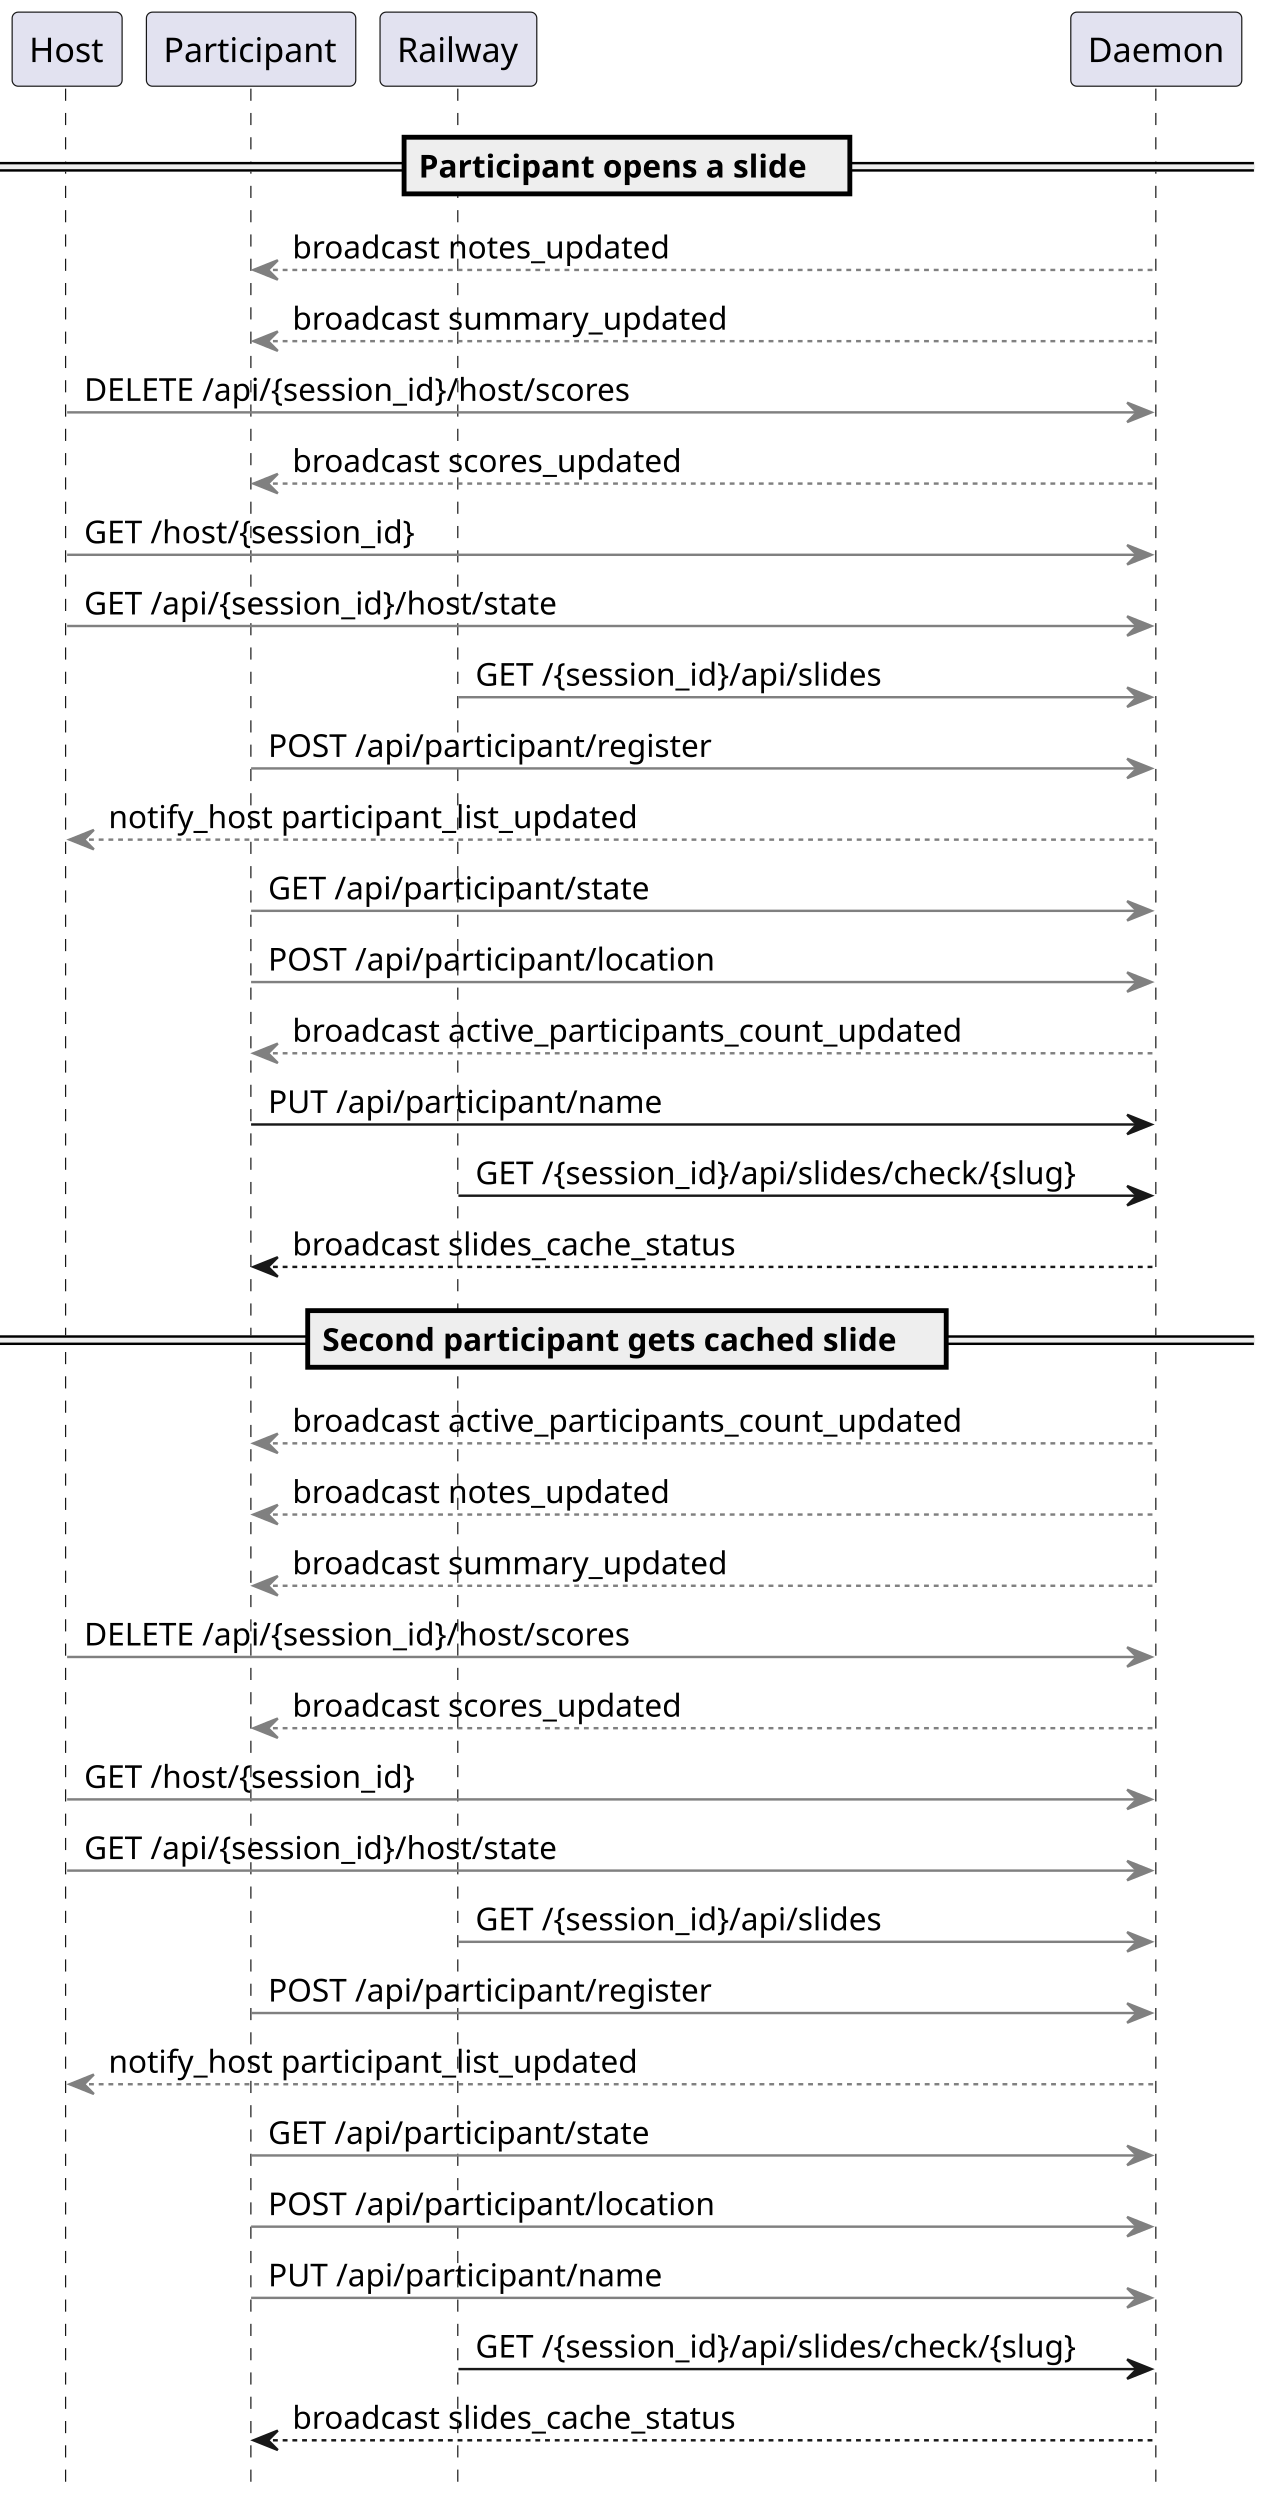
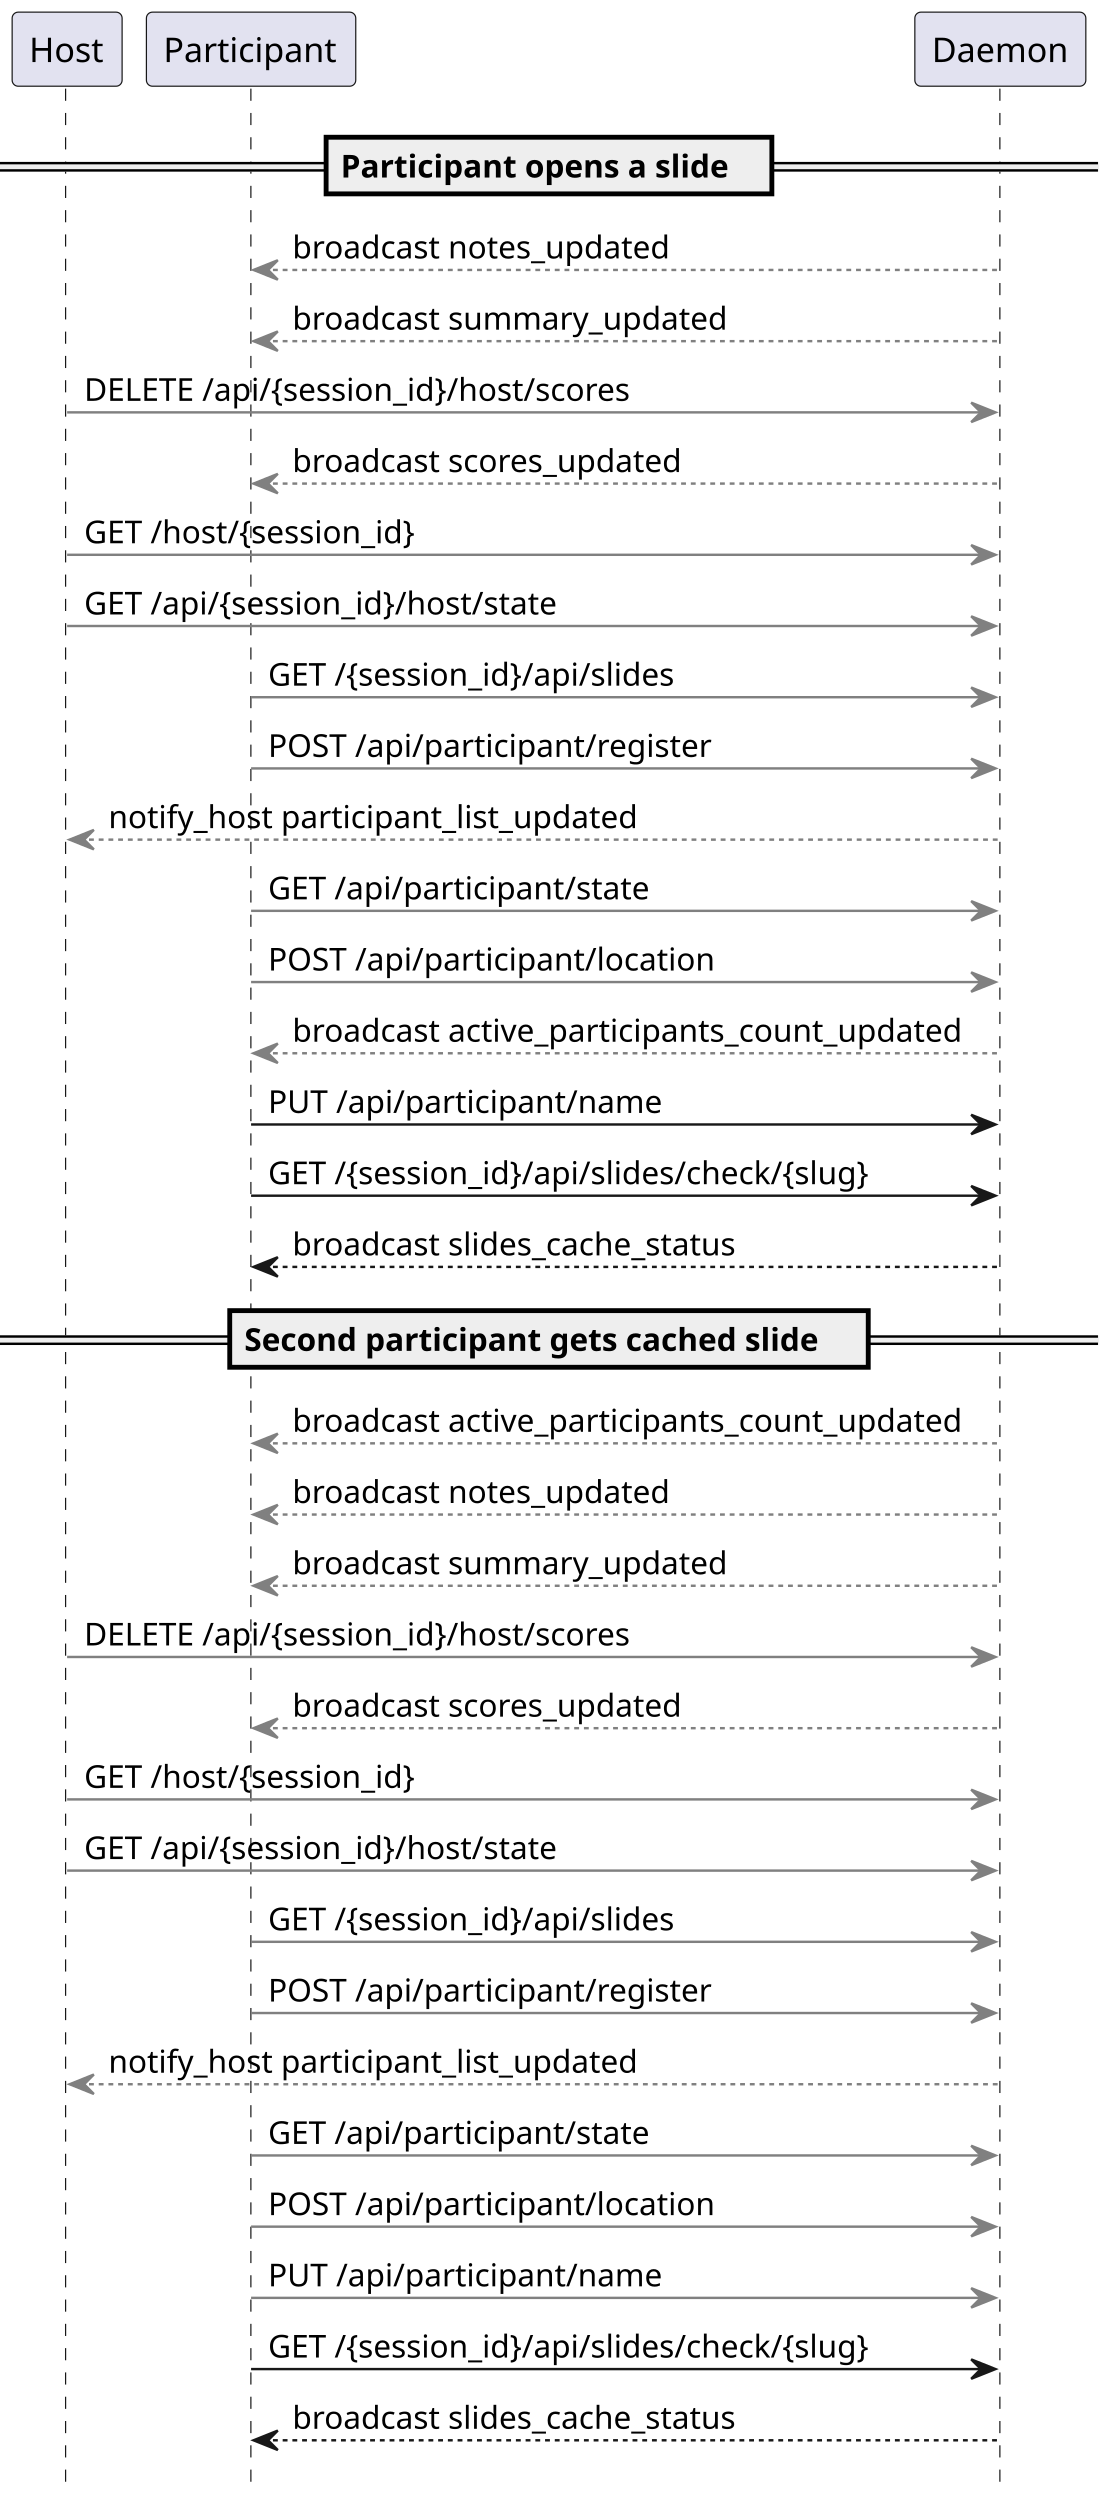
- <svg xmlns="http://www.w3.org/2000/svg" contentStyleType="text/css" data-diagram-type="SEQUENCE" height="1029px" preserveAspectRatio="none" style="width:523px;height:1029px;background:#FFFFFF;" version="1.1" viewBox="0 0 523 1029" width="523px" zoomAndPan="magnify">
+ <svg xmlns="http://www.w3.org/2000/svg" contentStyleType="text/css" data-diagram-type="SEQUENCE" height="1029px" preserveAspectRatio="none" style="width:458px;height:1029px;background:#FFFFFF;" version="1.1" viewBox="0 0 458 1029" width="458px" zoomAndPan="magnify">
  <defs />
  <g>
    <g class="participant-lifeline" data-entity-uid="part1" data-qualified-name="Host" id="part1-lifeline">
      <g>
        <rect fill="#000000" fill-opacity="0" height="985.938" width="8" x="23.63" y="36.488" />
        <line style="stroke:#181818;stroke-width:0.5;stroke-dasharray:5,5;" x1="27" x2="27" y1="36.488" y2="1022.426" />
      </g>
    </g>
    <g class="participant-lifeline" data-entity-uid="part2" data-qualified-name="Participant" id="part2-lifeline">
      <g>
        <rect fill="#000000" fill-opacity="0" height="985.938" width="8" x="99.344" y="36.488" />
        <line style="stroke:#181818;stroke-width:0.5;stroke-dasharray:5,5;" x1="103.261" x2="103.261" y1="36.488" y2="1022.426" />
      </g>
    </g>
-     <g class="participant-lifeline" data-entity-uid="part3" data-qualified-name="Railway" id="part3-lifeline">
+     <g class="participant-lifeline" data-entity-uid="part3" data-qualified-name="Daemon" id="part3-lifeline">
      <g>
-         <rect fill="#000000" fill-opacity="0" height="985.938" width="8" x="184.683" y="36.488" />
-         <line style="stroke:#181818;stroke-width:0.5;stroke-dasharray:5,5;" x1="188.428" x2="188.428" y1="36.488" y2="1022.426" />
-       </g>
-     </g>
-     <g class="participant-lifeline" data-entity-uid="part4" data-qualified-name="Daemon" id="part4-lifeline">
-       <g>
-         <rect fill="#000000" fill-opacity="0" height="985.938" width="8" x="471.927" y="36.488" />
-         <line style="stroke:#181818;stroke-width:0.5;stroke-dasharray:5,5;" x1="475.739" x2="475.739" y1="36.488" y2="1022.426" />
+         <rect fill="#000000" fill-opacity="0" height="985.938" width="8" x="407.738" y="36.488" />
+         <line style="stroke:#181818;stroke-width:0.5;stroke-dasharray:5,5;" x1="411.55" x2="411.55" y1="36.488" y2="1022.426" />
      </g>
    </g>
    <g class="participant participant-head" data-entity-uid="part1" data-qualified-name="Host" id="part1-head">
      <rect fill="#E2E2F0" height="30.488" rx="2.5" ry="2.5" style="stroke:#181818;stroke-width:0.5;" width="45.261" x="5" y="5" />
      <text fill="#000000" font-family="sans-serif" font-size="14" lengthAdjust="spacing" textLength="31.261" x="12" y="25.535">Host</text>
    </g>
    <g class="participant participant-head" data-entity-uid="part2" data-qualified-name="Participant" id="part2-head">
      <rect fill="#E2E2F0" height="30.488" rx="2.5" ry="2.5" style="stroke:#181818;stroke-width:0.5;" width="86.167" x="60.261" y="5" />
      <text fill="#000000" font-family="sans-serif" font-size="14" lengthAdjust="spacing" textLength="72.167" x="67.261" y="25.535">Participant</text>
    </g>
-     <g class="participant participant-head" data-entity-uid="part3" data-qualified-name="Railway" id="part3-head">
-       <rect fill="#E2E2F0" height="30.488" rx="2.5" ry="2.5" style="stroke:#181818;stroke-width:0.5;" width="64.511" x="156.428" y="5" />
-       <text fill="#000000" font-family="sans-serif" font-size="14" lengthAdjust="spacing" textLength="50.511" x="163.428" y="25.535">Railway</text>
+     <g class="participant participant-head" data-entity-uid="part3" data-qualified-name="Daemon" id="part3-head">
+       <rect fill="#E2E2F0" height="30.488" rx="2.5" ry="2.5" style="stroke:#181818;stroke-width:0.5;" width="70.376" x="376.55" y="5" />
+       <text fill="#000000" font-family="sans-serif" font-size="14" lengthAdjust="spacing" textLength="56.376" x="383.55" y="25.535">Daemon</text>
    </g>
-     <g class="participant participant-head" data-entity-uid="part4" data-qualified-name="Daemon" id="part4-head">
-       <rect fill="#E2E2F0" height="30.488" rx="2.5" ry="2.5" style="stroke:#181818;stroke-width:0.5;" width="70.376" x="440.739" y="5" />
-       <text fill="#000000" font-family="sans-serif" font-size="14" lengthAdjust="spacing" textLength="56.376" x="447.739" y="25.535">Daemon</text>
-     </g>
-     <rect fill="#EEEEEE" height="3" style="stroke:#EEEEEE;stroke-width:1;" width="516.115" x="0" y="67.144" />
-     <line style="stroke:#000000;stroke-width:1;" x1="0" x2="516.115" y1="67.144" y2="67.144" />
-     <line style="stroke:#000000;stroke-width:1;" x1="0" x2="516.115" y1="70.144" y2="70.144" />
-     <rect fill="#EEEEEE" height="23.311" style="stroke:#000000;stroke-width:2;" width="183.47" x="166.322" y="56.488" />
-     <text fill="#000000" font-family="sans-serif" font-size="13" font-weight="bold" lengthAdjust="spacing" textLength="165.185" x="172.322" y="73.057">Participant opens a slide</text>
-     <g class="message" data-entity-1="part4" data-entity-2="part2" id="msg1">
+     <rect fill="#EEEEEE" height="3" style="stroke:#EEEEEE;stroke-width:1;" width="451.926" x="0" y="67.144" />
+     <line style="stroke:#000000;stroke-width:1;" x1="0" x2="451.926" y1="67.144" y2="67.144" />
+     <line style="stroke:#000000;stroke-width:1;" x1="0" x2="451.926" y1="70.144" y2="70.144" />
+     <rect fill="#EEEEEE" height="23.311" style="stroke:#000000;stroke-width:2;" width="183.47" x="134.228" y="56.488" />
+     <text fill="#000000" font-family="sans-serif" font-size="13" font-weight="bold" lengthAdjust="spacing" textLength="165.185" x="140.228" y="73.057">Participant opens a slide</text>
+     <g class="message" data-entity-1="part3" data-entity-2="part2" id="msg1">
      <polygon fill="#808080" points="114.344,107.109,104.344,111.109,114.344,115.109,110.344,111.109" style="stroke:#808080;stroke-width:1;" />
-       <line style="stroke:#808080;stroke-width:1;stroke-dasharray:2,2;" x1="108.344" x2="474.927" y1="111.109" y2="111.109" />
+       <line style="stroke:#808080;stroke-width:1;stroke-dasharray:2,2;" x1="108.344" x2="410.738" y1="111.109" y2="111.109" />
      <text fill="#000000" font-family="sans-serif" font-size="13" lengthAdjust="spacing" textLength="159.472" x="120.344" y="106.367">broadcast notes_updated</text>
    </g>
-     <g class="message" data-entity-1="part4" data-entity-2="part2" id="msg2">
+     <g class="message" data-entity-1="part3" data-entity-2="part2" id="msg2">
      <polygon fill="#808080" points="114.344,136.42,104.344,140.42,114.344,144.42,110.344,140.42" style="stroke:#808080;stroke-width:1;" />
-       <line style="stroke:#808080;stroke-width:1;stroke-dasharray:2,2;" x1="108.344" x2="474.927" y1="140.42" y2="140.42" />
+       <line style="stroke:#808080;stroke-width:1;stroke-dasharray:2,2;" x1="108.344" x2="410.738" y1="140.42" y2="140.42" />
      <text fill="#000000" font-family="sans-serif" font-size="13" lengthAdjust="spacing" textLength="182.946" x="120.344" y="135.678">broadcast summary_updated</text>
    </g>
-     <g class="message" data-entity-1="part1" data-entity-2="part4" id="msg3">
-       <polygon fill="#808080" points="463.927,165.731,473.927,169.731,463.927,173.731,467.927,169.731" style="stroke:#808080;stroke-width:1;" />
-       <line style="stroke:#808080;stroke-width:1;" x1="27.63" x2="469.927" y1="169.731" y2="169.731" />
+     <g class="message" data-entity-1="part1" data-entity-2="part3" id="msg3">
+       <polygon fill="#808080" points="399.738,165.731,409.738,169.731,399.738,173.731,403.738,169.731" style="stroke:#808080;stroke-width:1;" />
+       <line style="stroke:#808080;stroke-width:1;" x1="27.63" x2="405.738" y1="169.731" y2="169.731" />
      <text fill="#000000" font-family="sans-serif" font-size="13" lengthAdjust="spacing" textLength="238.361" x="34.63" y="164.988">DELETE /api/{session_id}/host/scores</text>
    </g>
-     <g class="message" data-entity-1="part4" data-entity-2="part2" id="msg4">
+     <g class="message" data-entity-1="part3" data-entity-2="part2" id="msg4">
      <polygon fill="#808080" points="114.344,195.041,104.344,199.041,114.344,203.041,110.344,199.041" style="stroke:#808080;stroke-width:1;" />
-       <line style="stroke:#808080;stroke-width:1;stroke-dasharray:2,2;" x1="108.344" x2="474.927" y1="199.041" y2="199.041" />
+       <line style="stroke:#808080;stroke-width:1;stroke-dasharray:2,2;" x1="108.344" x2="410.738" y1="199.041" y2="199.041" />
      <text fill="#000000" font-family="sans-serif" font-size="13" lengthAdjust="spacing" textLength="165.147" x="120.344" y="194.299">broadcast scores_updated</text>
    </g>
-     <g class="message" data-entity-1="part1" data-entity-2="part4" id="msg5">
-       <polygon fill="#808080" points="463.927,224.352,473.927,228.352,463.927,232.352,467.927,228.352" style="stroke:#808080;stroke-width:1;" />
-       <line style="stroke:#808080;stroke-width:1;" x1="27.63" x2="469.927" y1="228.352" y2="228.352" />
+     <g class="message" data-entity-1="part1" data-entity-2="part3" id="msg5">
+       <polygon fill="#808080" points="399.738,224.352,409.738,228.352,399.738,232.352,403.738,228.352" style="stroke:#808080;stroke-width:1;" />
+       <line style="stroke:#808080;stroke-width:1;" x1="27.63" x2="405.738" y1="228.352" y2="228.352" />
      <text fill="#000000" font-family="sans-serif" font-size="13" lengthAdjust="spacing" textLength="143.781" x="34.63" y="223.609">GET /host/{session_id}</text>
    </g>
-     <g class="message" data-entity-1="part1" data-entity-2="part4" id="msg6">
-       <polygon fill="#808080" points="463.927,253.662,473.927,257.662,463.927,261.662,467.927,257.662" style="stroke:#808080;stroke-width:1;" />
-       <line style="stroke:#808080;stroke-width:1;" x1="27.63" x2="469.927" y1="257.662" y2="257.662" />
+     <g class="message" data-entity-1="part1" data-entity-2="part3" id="msg6">
+       <polygon fill="#808080" points="399.738,253.662,409.738,257.662,399.738,261.662,403.738,257.662" style="stroke:#808080;stroke-width:1;" />
+       <line style="stroke:#808080;stroke-width:1;" x1="27.63" x2="405.738" y1="257.662" y2="257.662" />
      <text fill="#000000" font-family="sans-serif" font-size="13" lengthAdjust="spacing" textLength="207.308" x="34.63" y="252.92">GET /api/{session_id}/host/state</text>
    </g>
-     <g class="message" data-entity-1="part3" data-entity-2="part4" id="msg7">
-       <polygon fill="#808080" points="463.927,282.973,473.927,286.973,463.927,290.973,467.927,286.973" style="stroke:#808080;stroke-width:1;" />
-       <line style="stroke:#808080;stroke-width:1;" x1="188.683" x2="469.927" y1="286.973" y2="286.973" />
-       <text fill="#000000" font-family="sans-serif" font-size="13" lengthAdjust="spacing" textLength="178.369" x="195.683" y="282.231">GET /{session_id}/api/slides</text>
+     <g class="message" data-entity-1="part2" data-entity-2="part3" id="msg7">
+       <polygon fill="#808080" points="399.738,282.973,409.738,286.973,399.738,290.973,403.738,286.973" style="stroke:#808080;stroke-width:1;" />
+       <line style="stroke:#808080;stroke-width:1;" x1="103.344" x2="405.738" y1="286.973" y2="286.973" />
+       <text fill="#000000" font-family="sans-serif" font-size="13" lengthAdjust="spacing" textLength="178.369" x="110.344" y="282.231">GET /{session_id}/api/slides</text>
    </g>
-     <g class="message" data-entity-1="part2" data-entity-2="part4" id="msg8">
-       <polygon fill="#808080" points="463.927,312.283,473.927,316.283,463.927,320.283,467.927,316.283" style="stroke:#808080;stroke-width:1;" />
-       <line style="stroke:#808080;stroke-width:1;" x1="103.344" x2="469.927" y1="316.283" y2="316.283" />
+     <g class="message" data-entity-1="part2" data-entity-2="part3" id="msg8">
+       <polygon fill="#808080" points="399.738,312.283,409.738,316.283,399.738,320.283,403.738,316.283" style="stroke:#808080;stroke-width:1;" />
+       <line style="stroke:#808080;stroke-width:1;" x1="103.344" x2="405.738" y1="316.283" y2="316.283" />
      <text fill="#000000" font-family="sans-serif" font-size="13" lengthAdjust="spacing" textLength="192.677" x="110.344" y="311.541">POST /api/participant/register</text>
    </g>
-     <g class="message" data-entity-1="part4" data-entity-2="part1" id="msg9">
+     <g class="message" data-entity-1="part3" data-entity-2="part1" id="msg9">
      <polygon fill="#808080" points="38.63,341.594,28.63,345.594,38.63,349.594,34.63,345.594" style="stroke:#808080;stroke-width:1;" />
-       <line style="stroke:#808080;stroke-width:1;stroke-dasharray:2,2;" x1="32.63" x2="474.927" y1="345.594" y2="345.594" />
+       <line style="stroke:#808080;stroke-width:1;stroke-dasharray:2,2;" x1="32.63" x2="410.738" y1="345.594" y2="345.594" />
      <text fill="#000000" font-family="sans-serif" font-size="13" lengthAdjust="spacing" textLength="226.313" x="44.63" y="340.852">notify_host participant_list_updated</text>
    </g>
-     <g class="message" data-entity-1="part2" data-entity-2="part4" id="msg10">
-       <polygon fill="#808080" points="463.927,370.904,473.927,374.904,463.927,378.904,467.927,374.904" style="stroke:#808080;stroke-width:1;" />
-       <line style="stroke:#808080;stroke-width:1;" x1="103.344" x2="469.927" y1="374.904" y2="374.904" />
+     <g class="message" data-entity-1="part2" data-entity-2="part3" id="msg10">
+       <polygon fill="#808080" points="399.738,370.904,409.738,374.904,399.738,378.904,403.738,374.904" style="stroke:#808080;stroke-width:1;" />
+       <line style="stroke:#808080;stroke-width:1;" x1="103.344" x2="405.738" y1="374.904" y2="374.904" />
      <text fill="#000000" font-family="sans-serif" font-size="13" lengthAdjust="spacing" textLength="167.127" x="110.344" y="370.162">GET /api/participant/state</text>
    </g>
-     <g class="message" data-entity-1="part2" data-entity-2="part4" id="msg11">
-       <polygon fill="#808080" points="463.927,400.215,473.927,404.215,463.927,408.215,467.927,404.215" style="stroke:#808080;stroke-width:1;" />
-       <line style="stroke:#808080;stroke-width:1;" x1="103.344" x2="469.927" y1="404.215" y2="404.215" />
+     <g class="message" data-entity-1="part2" data-entity-2="part3" id="msg11">
+       <polygon fill="#808080" points="399.738,400.215,409.738,404.215,399.738,408.215,403.738,404.215" style="stroke:#808080;stroke-width:1;" />
+       <line style="stroke:#808080;stroke-width:1;" x1="103.344" x2="405.738" y1="404.215" y2="404.215" />
      <text fill="#000000" font-family="sans-serif" font-size="13" lengthAdjust="spacing" textLength="194.454" x="110.344" y="399.473">POST /api/participant/location</text>
    </g>
-     <g class="message" data-entity-1="part4" data-entity-2="part2" id="msg12">
+     <g class="message" data-entity-1="part3" data-entity-2="part2" id="msg12">
      <polygon fill="#808080" points="114.344,429.525,104.344,433.525,114.344,437.525,110.344,433.525" style="stroke:#808080;stroke-width:1;" />
-       <line style="stroke:#808080;stroke-width:1;stroke-dasharray:2,2;" x1="108.344" x2="474.927" y1="433.525" y2="433.525" />
+       <line style="stroke:#808080;stroke-width:1;stroke-dasharray:2,2;" x1="108.344" x2="410.738" y1="433.525" y2="433.525" />
      <text fill="#000000" font-family="sans-serif" font-size="13" lengthAdjust="spacing" textLength="284.394" x="120.344" y="428.783">broadcast active_participants_count_updated</text>
    </g>
-     <g class="message" data-entity-1="part2" data-entity-2="part4" id="msg13">
-       <polygon fill="#181818" points="463.927,458.836,473.927,462.836,463.927,466.836,467.927,462.836" style="stroke:#181818;stroke-width:1;" />
-       <line style="stroke:#181818;stroke-width:1;" x1="103.344" x2="469.927" y1="462.836" y2="462.836" />
+     <g class="message" data-entity-1="part2" data-entity-2="part3" id="msg13">
+       <polygon fill="#181818" points="399.738,458.836,409.738,462.836,399.738,466.836,403.738,462.836" style="stroke:#181818;stroke-width:1;" />
+       <line style="stroke:#181818;stroke-width:1;" x1="103.344" x2="405.738" y1="462.836" y2="462.836" />
      <text fill="#000000" font-family="sans-serif" font-size="13" lengthAdjust="spacing" textLength="170.733" x="110.344" y="458.094">PUT /api/participant/name</text>
    </g>
-     <g class="message" data-entity-1="part3" data-entity-2="part4" id="msg14">
-       <polygon fill="#181818" points="463.927,488.147,473.927,492.147,463.927,496.147,467.927,492.147" style="stroke:#181818;stroke-width:1;" />
-       <line style="stroke:#181818;stroke-width:1;" x1="188.683" x2="469.927" y1="492.147" y2="492.147" />
-       <text fill="#000000" font-family="sans-serif" font-size="13" lengthAdjust="spacing" textLength="263.244" x="195.683" y="487.404">GET /{session_id}/api/slides/check/{slug}</text>
+     <g class="message" data-entity-1="part2" data-entity-2="part3" id="msg14">
+       <polygon fill="#181818" points="399.738,488.147,409.738,492.147,399.738,496.147,403.738,492.147" style="stroke:#181818;stroke-width:1;" />
+       <line style="stroke:#181818;stroke-width:1;" x1="103.344" x2="405.738" y1="492.147" y2="492.147" />
+       <text fill="#000000" font-family="sans-serif" font-size="13" lengthAdjust="spacing" textLength="263.244" x="110.344" y="487.404">GET /{session_id}/api/slides/check/{slug}</text>
    </g>
-     <g class="message" data-entity-1="part4" data-entity-2="part2" id="msg15">
+     <g class="message" data-entity-1="part3" data-entity-2="part2" id="msg15">
      <polygon fill="#181818" points="114.344,517.457,104.344,521.457,114.344,525.457,110.344,521.457" style="stroke:#181818;stroke-width:1;" />
-       <line style="stroke:#181818;stroke-width:1;stroke-dasharray:2,2;" x1="108.344" x2="474.927" y1="521.457" y2="521.457" />
+       <line style="stroke:#181818;stroke-width:1;stroke-dasharray:2,2;" x1="108.344" x2="410.738" y1="521.457" y2="521.457" />
      <text fill="#000000" font-family="sans-serif" font-size="13" lengthAdjust="spacing" textLength="189.516" x="120.344" y="516.715">broadcast slides_cache_status</text>
    </g>
-     <rect fill="#EEEEEE" height="3" style="stroke:#EEEEEE;stroke-width:1;" width="516.115" x="0" y="550.112" />
-     <line style="stroke:#000000;stroke-width:1;" x1="0" x2="516.115" y1="550.112" y2="550.112" />
-     <line style="stroke:#000000;stroke-width:1;" x1="0" x2="516.115" y1="553.112" y2="553.112" />
-     <rect fill="#EEEEEE" height="23.311" style="stroke:#000000;stroke-width:2;" width="262.809" x="126.653" y="539.457" />
-     <text fill="#000000" font-family="sans-serif" font-size="13" font-weight="bold" lengthAdjust="spacing" textLength="244.524" x="132.653" y="556.025">Second participant gets cached slide</text>
-     <g class="message" data-entity-1="part4" data-entity-2="part2" id="msg16">
+     <rect fill="#EEEEEE" height="3" style="stroke:#EEEEEE;stroke-width:1;" width="451.926" x="0" y="550.112" />
+     <line style="stroke:#000000;stroke-width:1;" x1="0" x2="451.926" y1="550.112" y2="550.112" />
+     <line style="stroke:#000000;stroke-width:1;" x1="0" x2="451.926" y1="553.112" y2="553.112" />
+     <rect fill="#EEEEEE" height="23.311" style="stroke:#000000;stroke-width:2;" width="262.809" x="94.559" y="539.457" />
+     <text fill="#000000" font-family="sans-serif" font-size="13" font-weight="bold" lengthAdjust="spacing" textLength="244.524" x="100.559" y="556.025">Second participant gets cached slide</text>
+     <g class="message" data-entity-1="part3" data-entity-2="part2" id="msg16">
      <polygon fill="#808080" points="114.344,590.078,104.344,594.078,114.344,598.078,110.344,594.078" style="stroke:#808080;stroke-width:1;" />
-       <line style="stroke:#808080;stroke-width:1;stroke-dasharray:2,2;" x1="108.344" x2="474.927" y1="594.078" y2="594.078" />
+       <line style="stroke:#808080;stroke-width:1;stroke-dasharray:2,2;" x1="108.344" x2="410.738" y1="594.078" y2="594.078" />
      <text fill="#000000" font-family="sans-serif" font-size="13" lengthAdjust="spacing" textLength="284.394" x="120.344" y="589.336">broadcast active_participants_count_updated</text>
    </g>
-     <g class="message" data-entity-1="part4" data-entity-2="part2" id="msg17">
+     <g class="message" data-entity-1="part3" data-entity-2="part2" id="msg17">
      <polygon fill="#808080" points="114.344,619.389,104.344,623.389,114.344,627.389,110.344,623.389" style="stroke:#808080;stroke-width:1;" />
-       <line style="stroke:#808080;stroke-width:1;stroke-dasharray:2,2;" x1="108.344" x2="474.927" y1="623.389" y2="623.389" />
+       <line style="stroke:#808080;stroke-width:1;stroke-dasharray:2,2;" x1="108.344" x2="410.738" y1="623.389" y2="623.389" />
      <text fill="#000000" font-family="sans-serif" font-size="13" lengthAdjust="spacing" textLength="159.472" x="120.344" y="618.646">broadcast notes_updated</text>
    </g>
-     <g class="message" data-entity-1="part4" data-entity-2="part2" id="msg18">
+     <g class="message" data-entity-1="part3" data-entity-2="part2" id="msg18">
      <polygon fill="#808080" points="114.344,648.699,104.344,652.699,114.344,656.699,110.344,652.699" style="stroke:#808080;stroke-width:1;" />
-       <line style="stroke:#808080;stroke-width:1;stroke-dasharray:2,2;" x1="108.344" x2="474.927" y1="652.699" y2="652.699" />
+       <line style="stroke:#808080;stroke-width:1;stroke-dasharray:2,2;" x1="108.344" x2="410.738" y1="652.699" y2="652.699" />
      <text fill="#000000" font-family="sans-serif" font-size="13" lengthAdjust="spacing" textLength="182.946" x="120.344" y="647.957">broadcast summary_updated</text>
    </g>
-     <g class="message" data-entity-1="part1" data-entity-2="part4" id="msg19">
-       <polygon fill="#808080" points="463.927,678.01,473.927,682.01,463.927,686.01,467.927,682.01" style="stroke:#808080;stroke-width:1;" />
-       <line style="stroke:#808080;stroke-width:1;" x1="27.63" x2="469.927" y1="682.01" y2="682.01" />
+     <g class="message" data-entity-1="part1" data-entity-2="part3" id="msg19">
+       <polygon fill="#808080" points="399.738,678.01,409.738,682.01,399.738,686.01,403.738,682.01" style="stroke:#808080;stroke-width:1;" />
+       <line style="stroke:#808080;stroke-width:1;" x1="27.63" x2="405.738" y1="682.01" y2="682.01" />
      <text fill="#000000" font-family="sans-serif" font-size="13" lengthAdjust="spacing" textLength="238.361" x="34.63" y="677.268">DELETE /api/{session_id}/host/scores</text>
    </g>
-     <g class="message" data-entity-1="part4" data-entity-2="part2" id="msg20">
+     <g class="message" data-entity-1="part3" data-entity-2="part2" id="msg20">
      <polygon fill="#808080" points="114.344,707.32,104.344,711.32,114.344,715.32,110.344,711.32" style="stroke:#808080;stroke-width:1;" />
-       <line style="stroke:#808080;stroke-width:1;stroke-dasharray:2,2;" x1="108.344" x2="474.927" y1="711.32" y2="711.32" />
+       <line style="stroke:#808080;stroke-width:1;stroke-dasharray:2,2;" x1="108.344" x2="410.738" y1="711.32" y2="711.32" />
      <text fill="#000000" font-family="sans-serif" font-size="13" lengthAdjust="spacing" textLength="165.147" x="120.344" y="706.578">broadcast scores_updated</text>
    </g>
-     <g class="message" data-entity-1="part1" data-entity-2="part4" id="msg21">
-       <polygon fill="#808080" points="463.927,736.631,473.927,740.631,463.927,744.631,467.927,740.631" style="stroke:#808080;stroke-width:1;" />
-       <line style="stroke:#808080;stroke-width:1;" x1="27.63" x2="469.927" y1="740.631" y2="740.631" />
+     <g class="message" data-entity-1="part1" data-entity-2="part3" id="msg21">
+       <polygon fill="#808080" points="399.738,736.631,409.738,740.631,399.738,744.631,403.738,740.631" style="stroke:#808080;stroke-width:1;" />
+       <line style="stroke:#808080;stroke-width:1;" x1="27.63" x2="405.738" y1="740.631" y2="740.631" />
      <text fill="#000000" font-family="sans-serif" font-size="13" lengthAdjust="spacing" textLength="143.781" x="34.63" y="735.889">GET /host/{session_id}</text>
    </g>
-     <g class="message" data-entity-1="part1" data-entity-2="part4" id="msg22">
-       <polygon fill="#808080" points="463.927,765.941,473.927,769.941,463.927,773.941,467.927,769.941" style="stroke:#808080;stroke-width:1;" />
-       <line style="stroke:#808080;stroke-width:1;" x1="27.63" x2="469.927" y1="769.941" y2="769.941" />
+     <g class="message" data-entity-1="part1" data-entity-2="part3" id="msg22">
+       <polygon fill="#808080" points="399.738,765.941,409.738,769.941,399.738,773.941,403.738,769.941" style="stroke:#808080;stroke-width:1;" />
+       <line style="stroke:#808080;stroke-width:1;" x1="27.63" x2="405.738" y1="769.941" y2="769.941" />
      <text fill="#000000" font-family="sans-serif" font-size="13" lengthAdjust="spacing" textLength="207.308" x="34.63" y="765.199">GET /api/{session_id}/host/state</text>
    </g>
-     <g class="message" data-entity-1="part3" data-entity-2="part4" id="msg23">
-       <polygon fill="#808080" points="463.927,795.252,473.927,799.252,463.927,803.252,467.927,799.252" style="stroke:#808080;stroke-width:1;" />
-       <line style="stroke:#808080;stroke-width:1;" x1="188.683" x2="469.927" y1="799.252" y2="799.252" />
-       <text fill="#000000" font-family="sans-serif" font-size="13" lengthAdjust="spacing" textLength="178.369" x="195.683" y="794.51">GET /{session_id}/api/slides</text>
+     <g class="message" data-entity-1="part2" data-entity-2="part3" id="msg23">
+       <polygon fill="#808080" points="399.738,795.252,409.738,799.252,399.738,803.252,403.738,799.252" style="stroke:#808080;stroke-width:1;" />
+       <line style="stroke:#808080;stroke-width:1;" x1="103.344" x2="405.738" y1="799.252" y2="799.252" />
+       <text fill="#000000" font-family="sans-serif" font-size="13" lengthAdjust="spacing" textLength="178.369" x="110.344" y="794.51">GET /{session_id}/api/slides</text>
    </g>
-     <g class="message" data-entity-1="part2" data-entity-2="part4" id="msg24">
-       <polygon fill="#808080" points="463.927,824.562,473.927,828.562,463.927,832.562,467.927,828.562" style="stroke:#808080;stroke-width:1;" />
-       <line style="stroke:#808080;stroke-width:1;" x1="103.344" x2="469.927" y1="828.562" y2="828.562" />
+     <g class="message" data-entity-1="part2" data-entity-2="part3" id="msg24">
+       <polygon fill="#808080" points="399.738,824.562,409.738,828.562,399.738,832.562,403.738,828.562" style="stroke:#808080;stroke-width:1;" />
+       <line style="stroke:#808080;stroke-width:1;" x1="103.344" x2="405.738" y1="828.562" y2="828.562" />
      <text fill="#000000" font-family="sans-serif" font-size="13" lengthAdjust="spacing" textLength="192.677" x="110.344" y="823.82">POST /api/participant/register</text>
    </g>
-     <g class="message" data-entity-1="part4" data-entity-2="part1" id="msg25">
+     <g class="message" data-entity-1="part3" data-entity-2="part1" id="msg25">
      <polygon fill="#808080" points="38.63,853.873,28.63,857.873,38.63,861.873,34.63,857.873" style="stroke:#808080;stroke-width:1;" />
-       <line style="stroke:#808080;stroke-width:1;stroke-dasharray:2,2;" x1="32.63" x2="474.927" y1="857.873" y2="857.873" />
+       <line style="stroke:#808080;stroke-width:1;stroke-dasharray:2,2;" x1="32.63" x2="410.738" y1="857.873" y2="857.873" />
      <text fill="#000000" font-family="sans-serif" font-size="13" lengthAdjust="spacing" textLength="226.313" x="44.63" y="853.131">notify_host participant_list_updated</text>
    </g>
-     <g class="message" data-entity-1="part2" data-entity-2="part4" id="msg26">
-       <polygon fill="#808080" points="463.927,883.184,473.927,887.184,463.927,891.184,467.927,887.184" style="stroke:#808080;stroke-width:1;" />
-       <line style="stroke:#808080;stroke-width:1;" x1="103.344" x2="469.927" y1="887.184" y2="887.184" />
+     <g class="message" data-entity-1="part2" data-entity-2="part3" id="msg26">
+       <polygon fill="#808080" points="399.738,883.184,409.738,887.184,399.738,891.184,403.738,887.184" style="stroke:#808080;stroke-width:1;" />
+       <line style="stroke:#808080;stroke-width:1;" x1="103.344" x2="405.738" y1="887.184" y2="887.184" />
      <text fill="#000000" font-family="sans-serif" font-size="13" lengthAdjust="spacing" textLength="167.127" x="110.344" y="882.441">GET /api/participant/state</text>
    </g>
-     <g class="message" data-entity-1="part2" data-entity-2="part4" id="msg27">
-       <polygon fill="#808080" points="463.927,912.494,473.927,916.494,463.927,920.494,467.927,916.494" style="stroke:#808080;stroke-width:1;" />
-       <line style="stroke:#808080;stroke-width:1;" x1="103.344" x2="469.927" y1="916.494" y2="916.494" />
+     <g class="message" data-entity-1="part2" data-entity-2="part3" id="msg27">
+       <polygon fill="#808080" points="399.738,912.494,409.738,916.494,399.738,920.494,403.738,916.494" style="stroke:#808080;stroke-width:1;" />
+       <line style="stroke:#808080;stroke-width:1;" x1="103.344" x2="405.738" y1="916.494" y2="916.494" />
      <text fill="#000000" font-family="sans-serif" font-size="13" lengthAdjust="spacing" textLength="194.454" x="110.344" y="911.752">POST /api/participant/location</text>
    </g>
-     <g class="message" data-entity-1="part2" data-entity-2="part4" id="msg28">
-       <polygon fill="#808080" points="463.927,941.805,473.927,945.805,463.927,949.805,467.927,945.805" style="stroke:#808080;stroke-width:1;" />
-       <line style="stroke:#808080;stroke-width:1;" x1="103.344" x2="469.927" y1="945.805" y2="945.805" />
+     <g class="message" data-entity-1="part2" data-entity-2="part3" id="msg28">
+       <polygon fill="#808080" points="399.738,941.805,409.738,945.805,399.738,949.805,403.738,945.805" style="stroke:#808080;stroke-width:1;" />
+       <line style="stroke:#808080;stroke-width:1;" x1="103.344" x2="405.738" y1="945.805" y2="945.805" />
      <text fill="#000000" font-family="sans-serif" font-size="13" lengthAdjust="spacing" textLength="170.733" x="110.344" y="941.062">PUT /api/participant/name</text>
    </g>
-     <g class="message" data-entity-1="part3" data-entity-2="part4" id="msg29">
-       <polygon fill="#181818" points="463.927,971.115,473.927,975.115,463.927,979.115,467.927,975.115" style="stroke:#181818;stroke-width:1;" />
-       <line style="stroke:#181818;stroke-width:1;" x1="188.683" x2="469.927" y1="975.115" y2="975.115" />
-       <text fill="#000000" font-family="sans-serif" font-size="13" lengthAdjust="spacing" textLength="263.244" x="195.683" y="970.373">GET /{session_id}/api/slides/check/{slug}</text>
+     <g class="message" data-entity-1="part2" data-entity-2="part3" id="msg29">
+       <polygon fill="#181818" points="399.738,971.115,409.738,975.115,399.738,979.115,403.738,975.115" style="stroke:#181818;stroke-width:1;" />
+       <line style="stroke:#181818;stroke-width:1;" x1="103.344" x2="405.738" y1="975.115" y2="975.115" />
+       <text fill="#000000" font-family="sans-serif" font-size="13" lengthAdjust="spacing" textLength="263.244" x="110.344" y="970.373">GET /{session_id}/api/slides/check/{slug}</text>
    </g>
-     <g class="message" data-entity-1="part4" data-entity-2="part2" id="msg30">
+     <g class="message" data-entity-1="part3" data-entity-2="part2" id="msg30">
      <polygon fill="#181818" points="114.344,1000.426,104.344,1004.426,114.344,1008.426,110.344,1004.426" style="stroke:#181818;stroke-width:1;" />
-       <line style="stroke:#181818;stroke-width:1;stroke-dasharray:2,2;" x1="108.344" x2="474.927" y1="1004.426" y2="1004.426" />
+       <line style="stroke:#181818;stroke-width:1;stroke-dasharray:2,2;" x1="108.344" x2="410.738" y1="1004.426" y2="1004.426" />
      <text fill="#000000" font-family="sans-serif" font-size="13" lengthAdjust="spacing" textLength="189.516" x="120.344" y="999.684">broadcast slides_cache_status</text>
    </g>
  </g>
</svg>
